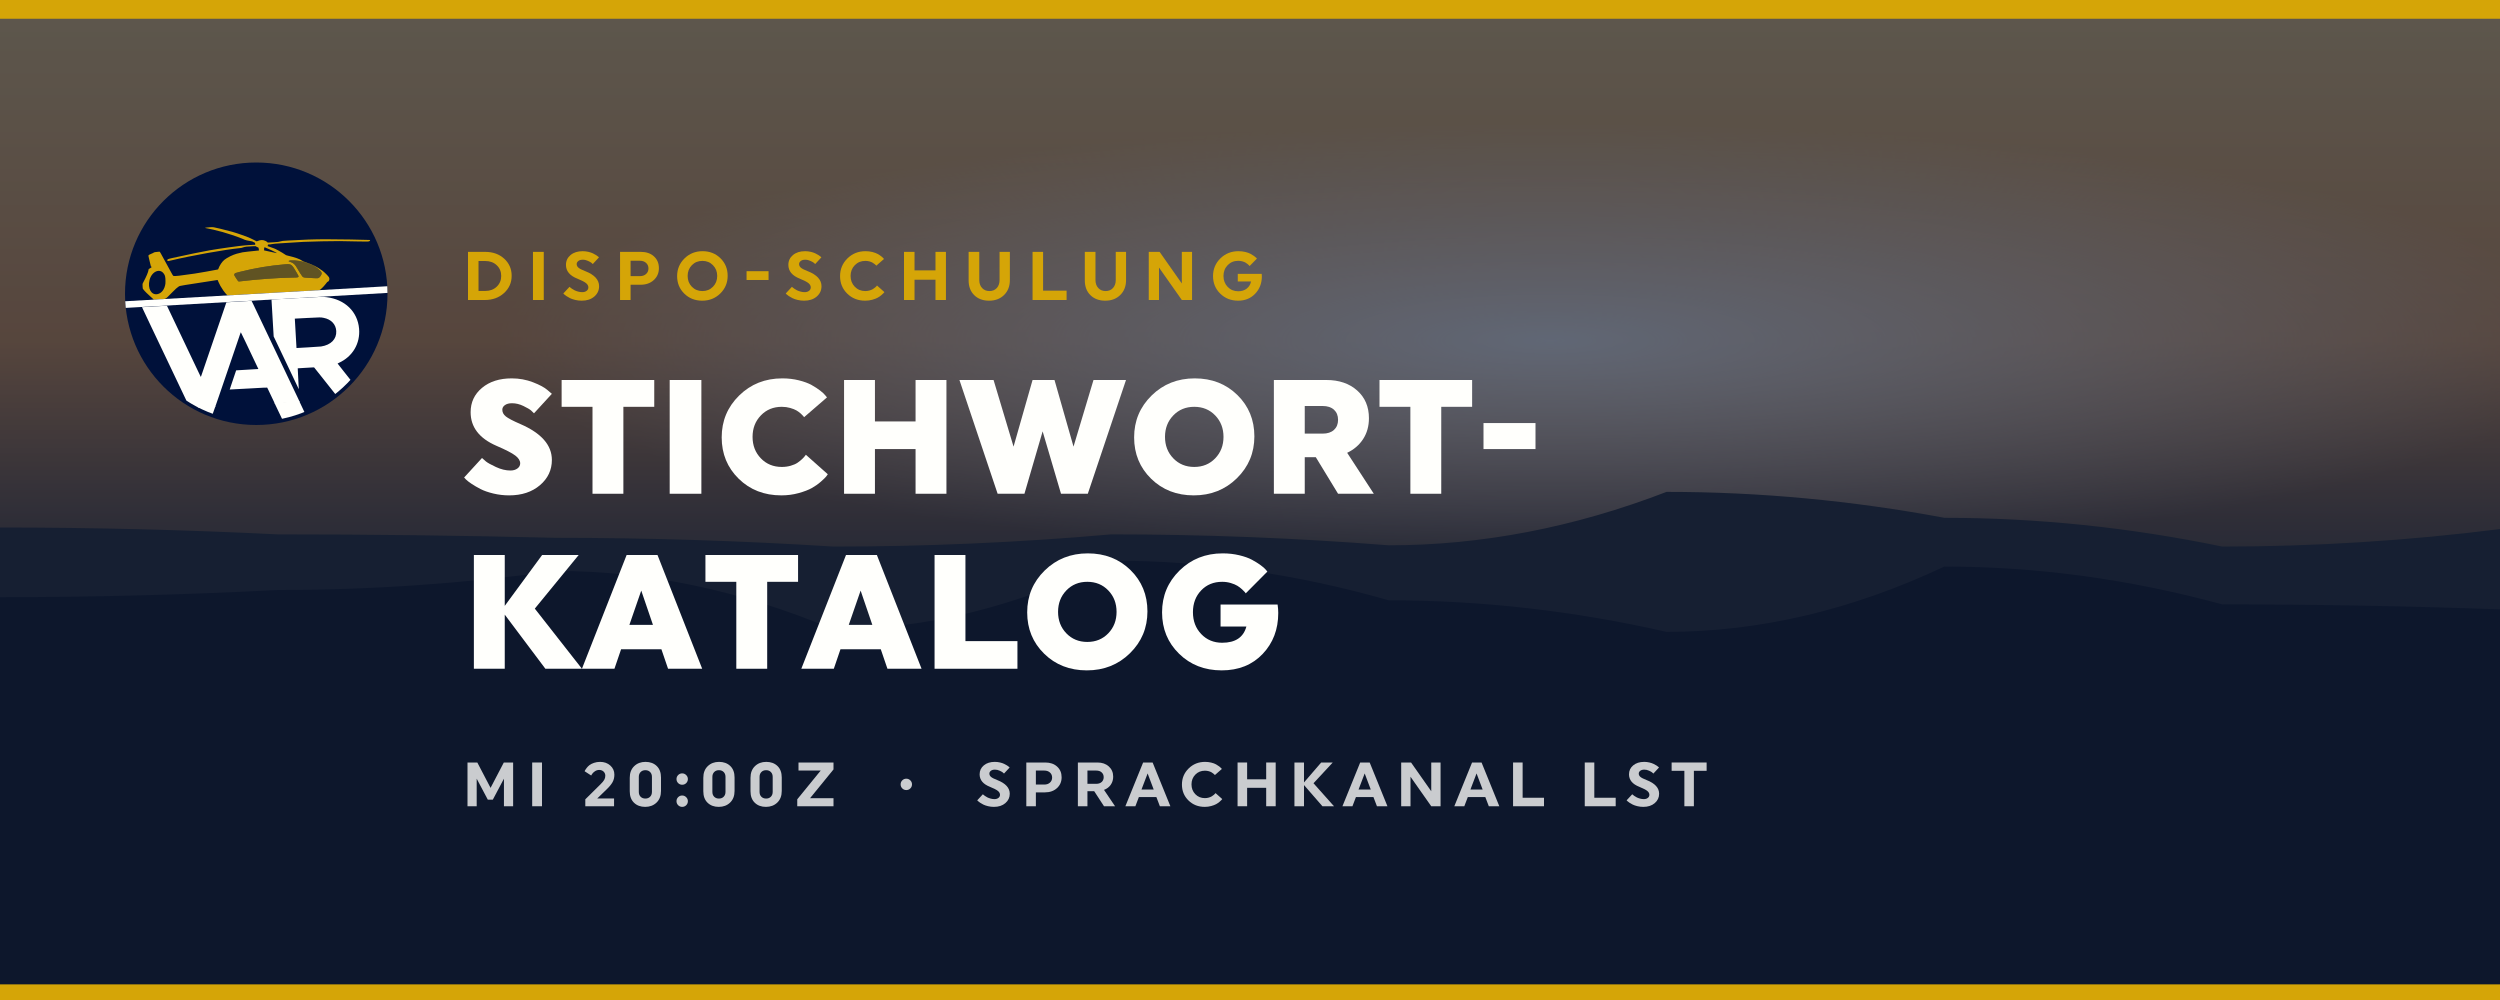
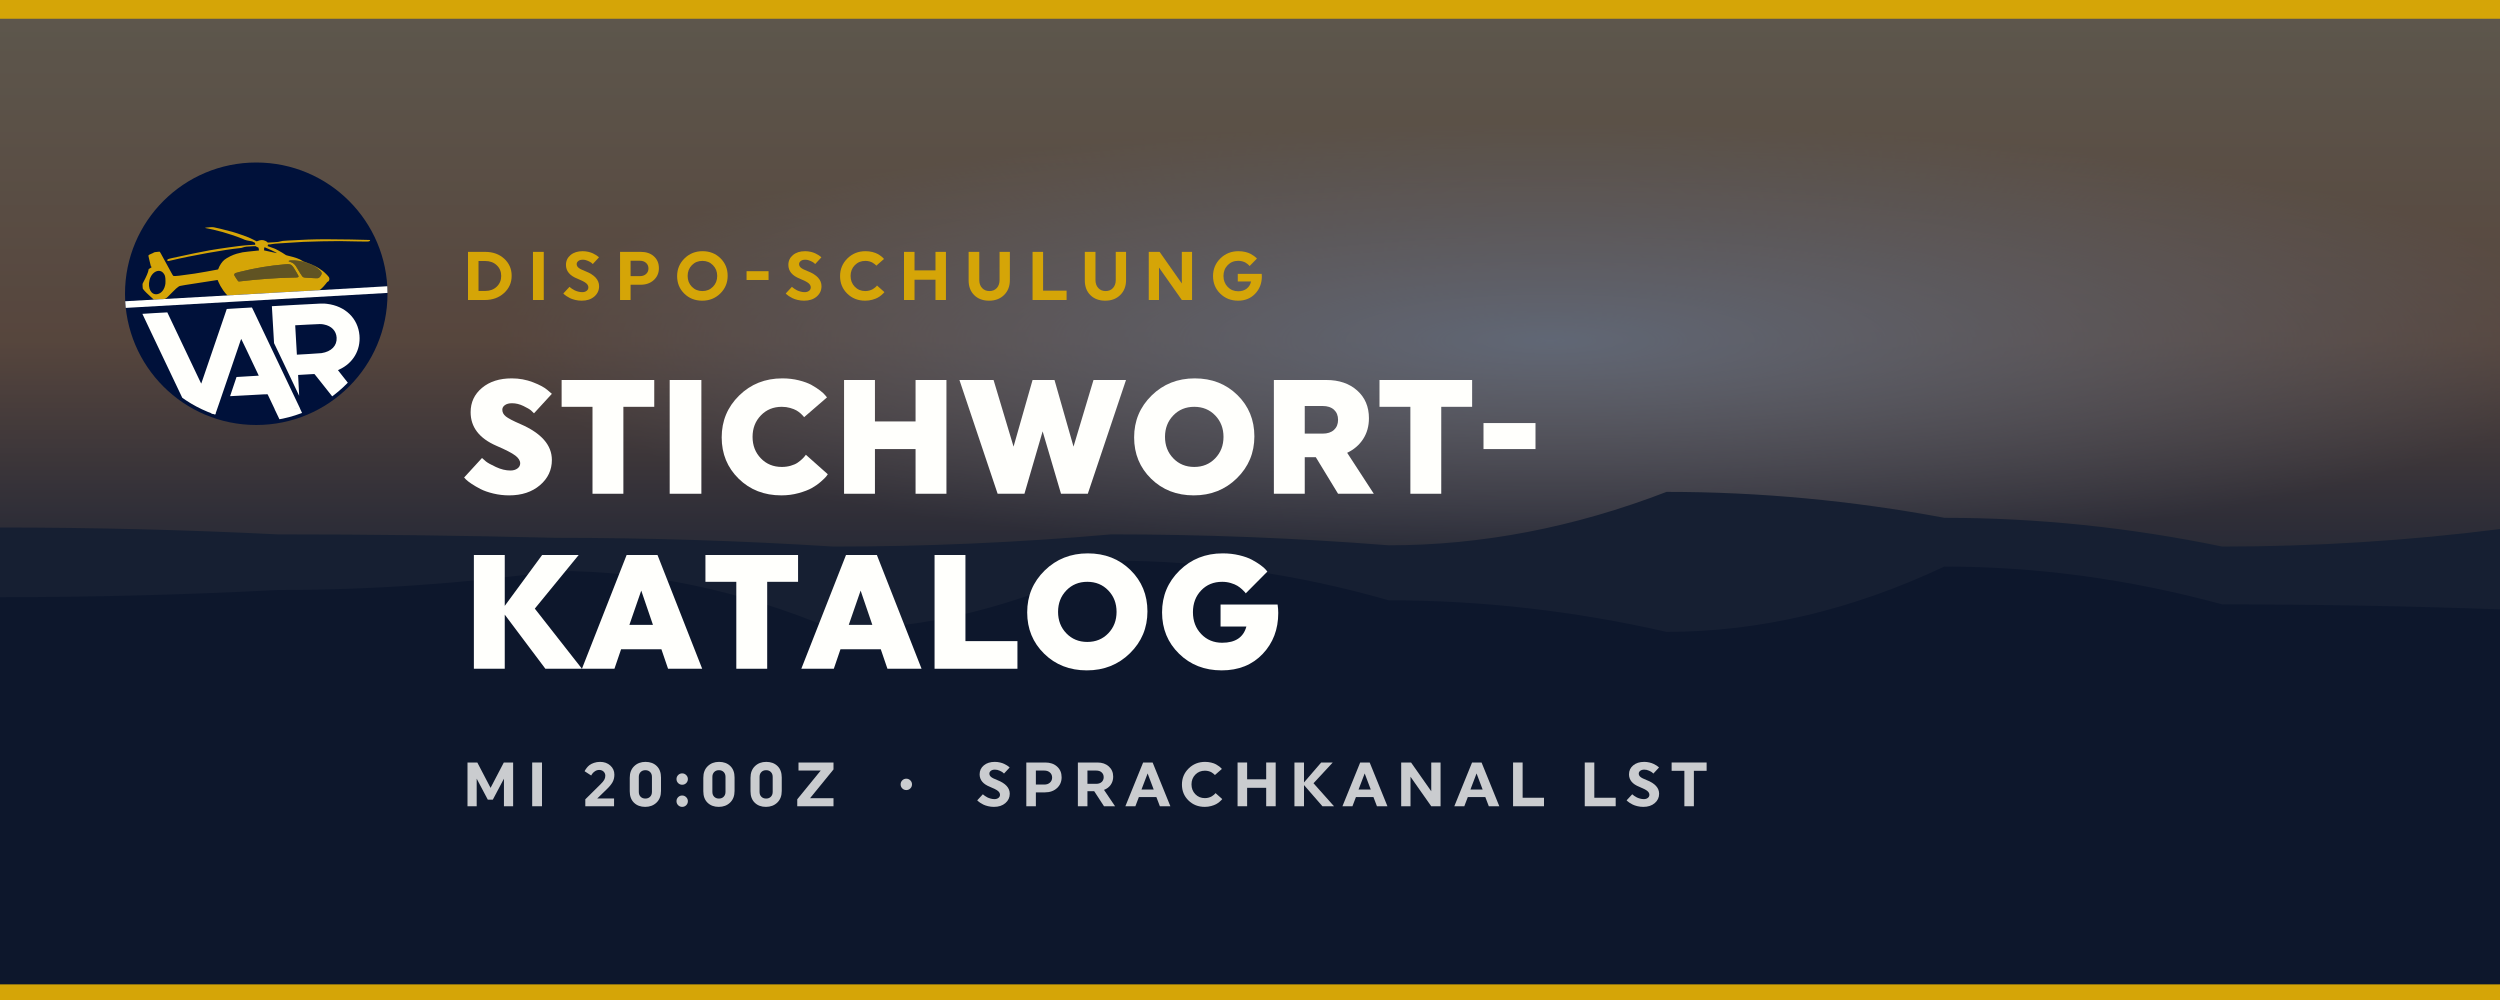
<svg xmlns="http://www.w3.org/2000/svg" viewBox="0 0 800 320" width="800" height="320">
  <defs>
    <linearGradient id="sc27" x1="0" y1="0" x2="0" y2="1">
      <stop offset="0%" stop-color="#F5C86B" />
      <stop offset="34%" stop-color="#E39A42" />
      <stop offset="52%" stop-color="#7A5B33" />
      <stop offset="70%" stop-color="#22301F" />
      <stop offset="100%" stop-color="#141D14" />
    </linearGradient>
    <radialGradient id="sc27s">
      <stop offset="0%" stop-color="#FFF6DC" stop-opacity=".95" />
      <stop offset="100%" stop-color="#FFF6DC" stop-opacity="0" />
    </radialGradient>
  </defs>
  <rect width="800" height="320" fill="url(#sc27)" />
  <ellipse cx="496" cy="109" rx="336" ry="70" fill="url(#sc27s)" />
  <path d="M0,320 L0,168.8 Q44.4,168.8 88.9,171.0 Q133.3,171.0 177.8,172.1 Q222.2,172.1 266.7,174.9 Q311.1,174.9 355.6,171.0 Q400.0,171.0 444.4,174.5 Q488.9,174.5 533.3,157.4 Q577.8,157.4 622.2,165.7 Q666.7,165.7 711.1,174.9 Q755.6,174.9 800.0,169.3 L800,320 Z" fill="#3A3524" />
  <path d="M0,320 L0,191.1 Q44.4,191.1 88.9,188.8 Q133.3,188.8 177.8,182.7 Q222.2,182.7 266.7,201.4 Q311.1,201.4 355.6,179.4 Q400.0,179.4 444.4,192.1 Q488.9,192.1 533.3,202.2 Q577.8,202.2 622.2,181.3 Q666.7,181.3 711.1,193.4 Q755.6,193.4 800.0,195.0 L800,320 Z" fill="#221F16" />
  <rect width="800" height="320" fill="#00113A" opacity=".62" />
  <rect x="0" y="0" width="800" height="6" fill="#D5A507" />
  <g transform="translate(40,52) scale(0.16406)">
    <defs>
      <clipPath id="n1b28">
        <circle cx="256" cy="256" r="256" />
      </clipPath>
    </defs>
    <g clip-path="url(#n1b28)">
      <circle cx="256" cy="256" r="256" fill="#00113A" />
      <g fill="#D5A507" transform="translate(34.00,126.11) scale(0.444)">
        <path d="M35.7 305.27C27.86 297.99 20 290.67 18.23 289.02C12.94 284.07 7.26 277.76 2.59 271.63C1.3 269.94 1.3 269.94 0.67 259.67C0.04 249.4 0.04 249.4 3.21 243.43C17.85 215.93 25.31 198.26 26.9 187.33C27.45 183.58 26.65 184.36 34.25 180.13C39.92 176.97 39.91 176.98 39.91 175.49C39.91 173.85 39.02 172.61 37.83 172.6C37.11 172.6 37.81 175.22 31.69 149.81C26.64 128.87 26.11 126.2 26.67 124.15C27.12 122.49 32.62 119.37 41.13 115.95C46.53 113.78 47.49 113.3 48.58 112.26C50.67 110.26 58.97 108.69 71.24 107.99C77.19 107.64 74.98 104.81 89.29 131.15C96.15 143.79 105.73 161.29 110.57 170.04C115.41 178.79 120.75 188.62 122.44 191.88C129.48 205.52 134.23 213.21 136.29 214.34C139.72 216.22 170.18 212.83 229.23 204.01C250.02 200.91 306.75 190.88 330.23 186.17C332.66 185.68 332.66 185.68 333.54 183.12C338.5 168.63 350.1 151.3 360.17 143.32C372.8 133.3 397.13 121.34 414.41 116.63C435.84 110.79 444.66 109.17 464.81 107.34C479.81 105.98 511.76 102.62 512.05 102.38C512.08 102.36 511.65 99.49 511.1 96.01C510.1 89.68 510.1 89.68 506.87 88.58C502.65 87.13 501 86.26 499.45 84.67C498.18 83.37 498.18 83.37 487.88 83.75C459.05 84.82 451.08 85.73 441.9 89.01C435.4 91.33 435.45 91.31 428.8 91.97C362.81 98.45 214.12 125.11 126.21 146.21C111.13 149.83 109.91 149.82 109.35 146.09C108.62 141.18 110.96 140.04 130.7 135.68C199.78 120.43 262.82 107.4 294.63 101.81C336.98 94.36 431.41 81.22 452.54 79.84C455.13 79.67 462.05 79.18 467.91 78.75C473.77 78.33 480.74 77.91 483.41 77.82C496.02 77.41 495.76 77.44 495.55 76.49C495.44 76.03 495.28 74.08 495.18 72.17C495.01 68.69 495.01 68.69 493.75 68.38C493.06 68.2 491.24 67.34 489.71 66.47C482.4 62.32 482.87 62.48 475.05 61.23C461.69 59.09 454.17 57.41 449.82 55.59C448.42 55 444.91 53.47 442.02 52.19C431.61 47.57 418.28 42.66 392.8 34.08C364.87 24.67 339.59 17.5 311.76 11.09C299.95 8.37 299.99 8.38 290.21 6.6C279.38 4.63 274.04 3.36 274.55 2.87C275.14 2.3 289.73 0.65 297.88 0.23C311.16 -0.46 311.55 -0.4 341.15 6.74C389.7 18.46 402.15 22.04 437.97 34.58C462.99 43.33 472.02 47.05 486.52 54.55C489.7 56.2 494.13 58.47 496.36 59.59C498.58 60.72 500.74 61.86 501.14 62.13C501.87 62.62 501.89 62.62 504.82 61.38C519.4 55.23 529.43 55.03 540.79 60.69C546.35 63.46 548.17 64.78 548.98 66.6C549.58 67.97 555.31 67.94 575.92 66.45C598.39 64.83 598.39 64.83 607.34 62.29C614.29 60.32 614.14 60.33 639.56 58.79C703.41 54.93 756.26 53.13 806.36 53.13C858.12 53.13 977.54 55.09 996.82 56.26C1000.43 56.48 1001.17 58.14 998.71 60.49C995.29 63.76 991.43 63.94 948.73 62.85C873.08 60.91 856.08 60.83 788.97 62.17C722.22 63.5 694.67 64.8 620.01 70.11C613.86 70.55 607 70.98 604.77 71.07C591.89 71.59 573.5 73.35 567.47 74.64C561.97 75.82 561.32 75.9 556.36 76.04C551.11 76.19 551.11 76.19 550.94 78.75C550.84 80.16 550.57 81.77 550.34 82.33C550.01 83.11 549.99 83.38 550.24 83.47C550.42 83.53 553.42 84.55 556.9 85.72C560.39 86.9 566.25 88.96 569.93 90.32C573.61 91.67 576.74 92.77 576.89 92.77C580.14 92.77 614.7 111.79 625.81 119.69C630.93 123.34 630.93 123.34 636.87 124.75C672.02 133.12 689.95 139.38 701.29 147.24C705.18 149.93 705.18 149.93 720.24 155.31C752.95 166.98 765.35 173.35 790.99 191.66C799.5 197.73 816.67 214.97 819.64 220.42C823.42 227.36 820.75 237.21 814.42 239.63C811.9 240.59 812.26 240.2 804.25 250.61C795.46 262.02 780.6 276.24 776.87 276.82C775.66 277 373.53 299.94 373.25 299.84C371.87 299.33 359.32 284.34 355.46 278.59C344.66 262.51 338.75 252.16 334.39 241.69C332.21 236.45 330.36 232.1 330.28 232.02C329.97 231.71 213.68 249.73 187.97 254.08C164.08 258.12 163.13 258.35 158.5 261.43C151.54 266.06 146.73 270.44 129.11 288.18C98.73 318.77 105.03 315.29 77.25 316.85C63.91 317.61 52.31 318.29 51.48 318.37C49.96 318.52 49.96 318.52 35.7 305.27ZM65.16 294.35C83.73 291.12 97.51 273.39 100.91 248.38C101.38 244.97 101.37 230.17 100.9 226C99.56 213.99 98.8 211.61 94.02 204.55C76.64 178.83 40.43 194.92 31.18 232.47C22.2 268.91 38.7 298.96 65.16 294.35ZM426.51 238.42C508.82 228.76 585.47 223.14 652.64 221.81C692.24 221.03 690.56 222.48 677.71 200.11C656.08 162.43 653.86 160.82 626.75 163.14C557.73 169.02 495.94 179.34 427.86 196.36C408.78 201.13 406.7 201.91 404.56 205.13C401.84 209.25 402.31 210.47 412.79 226.27C421.54 239.45 421.09 239.05 426.51 238.42ZM771.34 224.12C780.47 221.3 789.76 206.88 786.96 199.86C783.31 190.7 764.16 174.62 748.38 167.48C741.64 164.43 718.63 155.97 707.64 152.51C687.74 146.23 651.12 143.59 643.34 147.88C640.63 149.37 642.43 150.74 649.96 152.91C662.3 156.47 670.56 163.87 679.03 178.98C687.23 193.6 699.29 212.89 702.16 215.99C707.1 221.32 707.66 221.47 727.59 222.62C764.71 224.76 768.81 224.9 771.34 224.12ZM591.15 114.24C591.15 114.08 588 112.11 584.82 110.28C578.3 106.55 556.35 96.34 545.07 91.8C543.08 91 540.82 89.97 540.03 89.52C537.82 88.26 535.19 88.74 534.96 90.44C534.72 92.22 534.14 101.92 534.27 102.04C534.33 102.09 541.55 103.67 550.3 105.55C559.05 107.43 571.61 110.17 578.21 111.63C589.8 114.19 591.15 114.47 591.15 114.24Z" fill-rule="evenodd" />
        <path d="M426.51 238.42C508.82 228.76 585.47 223.14 652.64 221.81C692.24 221.03 690.56 222.48 677.71 200.11C656.08 162.43 653.86 160.82 626.75 163.14C557.73 169.02 495.94 179.34 427.86 196.36C408.78 201.13 406.7 201.91 404.56 205.13C401.84 209.25 402.31 210.47 412.79 226.27C421.54 239.45 421.09 239.05 426.51 238.42ZM771.34 224.12C780.47 221.3 789.76 206.88 786.96 199.86C783.31 190.7 764.16 174.62 748.38 167.48C741.64 164.43 718.63 155.97 707.64 152.51C687.74 146.23 651.12 143.59 643.34 147.88C640.63 149.37 642.43 150.74 649.96 152.91C662.3 156.47 670.56 163.87 679.03 178.98C687.23 193.6 699.29 212.89 702.16 215.99C707.1 221.32 707.66 221.47 727.59 222.62C764.71 224.76 768.81 224.9 771.34 224.12Z" opacity="0.45" />
      </g>
      <g transform="translate(256,256) rotate(-3.275)">
        <rect x="-614.4" y="0" width="1228.8" height="13" fill="#FFFFFC" />
      </g>
      <g transform="rotate(-3.275 256 256)">
        <defs>
          <clipPath id="wc1b28">
            <circle cx="256" cy="256" r="249.00" />
          </clipPath>
        </defs>
        <g clip-path="url(#wc1b28)">
-           <g fill="#FFFFFC" transform="translate(32.03,269.00) scale(0.42394)">
+           <g fill="#FFFFFC" transform="translate(32.03,282.00) scale(0.42394)">
            <path d="M195.1 478.09C193.93 477.63 193.3 476.14 173.69 427.85C169.31 417.07 161.96 399.04 157.36 387.77C144.85 357.16 130.53 321.99 124.7 307.6C121.86 300.58 116.25 286.82 112.24 277.02C99.77 246.52 89.4 221.12 84.01 207.84C76.29 188.85 63.1 156.48 36.82 92.04C5.35 14.87 0 1.67 0 1.08C0 0.81 25.85 0.66 57.45 0.74L114.9 0.89L119.73 12.77C122.38 19.3 128.74 34.93 133.87 47.51C145.14 75.16 159.52 110.48 170.14 136.58C174.45 147.19 182.06 165.9 187.05 178.15C196.26 200.76 206.8 226.67 220.74 260.99C224.99 271.44 230.49 284.93 232.96 290.97C235.43 297.02 240.44 309.31 244.09 318.29C251.9 337.51 251.75 337.2 252.42 336.01C252.69 335.53 256.69 325.8 261.33 314.39C269.84 293.41 277.55 274.47 295.12 231.29C300.44 218.23 308.05 199.52 312.04 189.73C318.74 173.26 325.93 155.59 346.48 105.11C350.8 94.49 358.42 75.79 363.41 63.54C368.4 51.29 376.16 32.19 380.66 21.08L388.83 0.89L446.64 0.59C478.44 0.43 504.66 0.45 504.91 0.64C505.16 0.82 508.67 9.11 512.7 19.04C516.73 28.98 524.11 47.13 529.11 59.38C541.84 90.6 555.55 124.24 565.9 149.64C570.75 161.56 578.1 179.6 582.23 189.73C586.36 199.85 593.99 218.56 599.17 231.29C604.36 244.03 612.91 265.01 618.18 277.91C633.59 315.68 644.01 341.24 650.83 358.08C654.35 366.73 659.95 380.49 663.29 388.66C666.63 396.82 673.22 412.99 677.95 424.58C682.68 436.18 689.46 452.8 693.03 461.52C696.6 470.24 699.52 477.52 699.52 477.7C699.52 477.88 673.66 478.03 642.04 478.03L584.56 478.03L581.68 471.05C577.2 460.19 560.23 418.53 557.18 410.93C555.68 407.17 554.19 403.76 553.87 403.36C553.42 402.77 535.39 402.61 467.27 402.61C419.95 402.61 381.24 402.46 381.24 402.26C381.24 402.07 384.56 393.72 388.61 383.71C396.8 363.5 408.21 335.11 412.82 323.49L415.81 315.92L467.08 315.77L518.34 315.62L513.87 304.63C511.41 298.59 505.44 283.89 500.59 271.97C495.75 260.05 487.88 240.68 483.1 228.92C478.32 217.16 470.83 198.72 466.45 187.95C450.59 148.87 447.82 142.25 447.34 142.09C447.07 142 445.2 146.13 443.18 151.28C441.16 156.42 434.67 172.52 428.75 187.05C422.83 201.59 414.81 221.36 410.93 231C407.04 240.63 399.56 259.07 394.3 271.97C376.24 316.27 366.82 339.41 358.64 359.56C345.14 392.83 338.8 408.42 330.37 429.04C311.03 476.38 310.36 477.95 309.1 478.28C307.23 478.79 196.4 478.6 195.1 478.09ZM881.95 474.91C879.81 472 876.03 466.65 856.48 438.84C852.23 432.79 840.49 416.09 830.38 401.72C820.26 387.35 807.21 368.78 801.36 360.45C784.84 336.91 776.14 324.62 775.21 323.48C774.4 322.5 772.01 322.45 736.79 322.59L699.23 322.74L698.93 370.83L698.63 418.92L690.21 398.15C685.57 386.72 677.74 367.49 672.81 355.4C667.87 343.32 660.52 325.28 656.47 315.32C652.42 305.36 644.8 286.65 639.54 273.75C634.28 260.85 625.94 240.41 621.01 228.33C616.08 216.24 608.68 198.2 604.57 188.24L597.09 170.13L596.94 85.03L596.79 -0.07L711.55 0.16C835.48 0.41 832.04 0.32 850.36 3.58C934.1 18.49 989.12 78.21 991.5 156.77C993.56 225.09 954.38 283.51 889.7 308.51C886.35 309.81 883.62 311.05 883.61 311.28C883.61 311.67 888.25 318.33 910.61 350.06C915.44 356.92 922.68 367.21 926.69 372.92C930.71 378.64 938.14 389.19 943.21 396.38C948.28 403.56 955.61 413.98 959.5 419.54C963.39 425.09 972.96 438.72 980.78 449.82C999.57 476.5 1000 477.12 1000 477.61C1000 477.84 973.95 478.03 942.12 478.03C884.24 478.03 884.24 478.03 881.95 474.91ZM812.44 228.62C858.16 224.16 885.99 198.77 885.99 161.52C885.99 130.34 865.44 106.28 831.53 97.74C817.42 94.19 818.24 94.23 756.09 93.98L698.93 93.75L698.93 161.48L698.93 229.22L752.61 229.22C784.27 229.22 808.81 228.97 812.44 228.62Z" fill-rule="evenodd" />
            <path d="M192.83 474.62 L311.60 474.62 L252.04 614.97 L252.04 614.97 ZM582.75 474.62 L697.88 474.62 L780.63 678.62 L666.26 678.62 ZM887.32 474.62 L997.18 474.62 L1138.70 678.62 L1067.96 678.62 Z" />
          </g>
        </g>
      </g>
    </g>
  </g>
  <g fill="#D5A507" transform="translate(148.0,96.0)">
    <path transform="translate(0.00,0) scale(0.022,-0.022)" d="M233.0 567.0V132.0H333.0Q433.0 132.0 498.0 194.0Q563.0 256.0 563.0 350.0Q563.0 444.0 498.0 505.5Q433.0 567.0 333.0 567.0ZM80.0 700.0H330.0Q498.0 700.0 606.5 601.0Q715.0 502.0 715.0 352.0Q715.0 202.0 604.0 101.0Q493.0 0.0 325.0 0.0H80.0Z" />
    <path transform="translate(20.68,0) scale(0.022,-0.022)" d="M85.0 0.0V700.0H242.0V0.0Z" />
    <path transform="translate(31.83,0) scale(0.022,-0.022)" d="M340.0 419.0Q540.0 341.0 540.0 200.0Q540.0 110.0 470.0 50.0Q400.0 -10.0 287.0 -10.0Q238.0 -10.0 192.5 1.0Q147.0 12.0 117.0 27.0Q87.0 42.0 64.0 57.5Q41.0 73.0 30.0 84.0L20.0 95.0L110.0 192.0Q113.0 189.0 119.0 183.5Q125.0 178.0 144.0 164.5Q163.0 151.0 183.5 141.0Q204.0 131.0 234.5 122.5Q265.0 114.0 295.0 114.0Q334.0 114.0 359.0 133.5Q384.0 153.0 384.0 183.0Q384.0 218.0 350.0 245.5Q316.0 273.0 225.0 310.0Q58.0 375.0 58.0 511.0Q58.0 598.0 125.0 654.0Q192.0 710.0 301.0 710.0Q344.0 710.0 384.0 700.5Q424.0 691.0 450.5 678.0Q477.0 665.0 498.0 652.0Q519.0 639.0 528.0 630.0L538.0 620.0L448.0 523.0Q441.0 530.0 429.0 540.5Q417.0 551.0 379.5 568.5Q342.0 586.0 303.0 586.0Q261.0 586.0 237.5 567.0Q214.0 548.0 214.0 523.0Q214.0 492.0 240.5 469.5Q267.0 447.0 340.0 419.0Z" />
    <path transform="translate(48.66,0) scale(0.022,-0.022)" d="M368.0 571.0H233.0V347.0H368.0Q424.0 347.0 458.5 378.5Q493.0 410.0 493.0 459.0Q493.0 508.0 458.5 539.5Q424.0 571.0 368.0 571.0ZM80.0 0.0V700.0H383.0Q501.0 700.0 573.0 634.5Q645.0 569.0 645.0 463.0Q645.0 358.0 570.5 290.0Q496.0 222.0 378.0 222.0H233.0V0.0Z" />
    <path transform="translate(67.69,0) scale(0.022,-0.022)" d="M413.0 130.0Q505.0 130.0 566.5 193.0Q628.0 256.0 628.0 350.0Q628.0 443.0 566.5 506.0Q505.0 569.0 413.0 569.0Q320.0 569.0 259.0 506.0Q198.0 443.0 198.0 350.0Q198.0 256.0 259.0 193.0Q320.0 130.0 413.0 130.0ZM152.0 604.5Q259.0 710.0 415.0 710.0Q571.0 710.0 675.5 607.0Q780.0 504.0 780.0 352.0Q780.0 200.0 673.0 95.0Q566.0 -10.0 410.0 -10.0Q254.0 -10.0 149.5 92.5Q45.0 195.0 45.0 347.0Q45.0 499.0 152.0 604.5Z" />
    <path transform="translate(89.80,0) scale(0.022,-0.022)" d="M370.0 291.0H50.0V419.0H370.0Z" />
    <path transform="translate(103.00,0) scale(0.022,-0.022)" d="M340.0 419.0Q540.0 341.0 540.0 200.0Q540.0 110.0 470.0 50.0Q400.0 -10.0 287.0 -10.0Q238.0 -10.0 192.5 1.0Q147.0 12.0 117.0 27.0Q87.0 42.0 64.0 57.5Q41.0 73.0 30.0 84.0L20.0 95.0L110.0 192.0Q113.0 189.0 119.0 183.5Q125.0 178.0 144.0 164.5Q163.0 151.0 183.5 141.0Q204.0 131.0 234.5 122.5Q265.0 114.0 295.0 114.0Q334.0 114.0 359.0 133.5Q384.0 153.0 384.0 183.0Q384.0 218.0 350.0 245.5Q316.0 273.0 225.0 310.0Q58.0 375.0 58.0 511.0Q58.0 598.0 125.0 654.0Q192.0 710.0 301.0 710.0Q344.0 710.0 384.0 700.5Q424.0 691.0 450.5 678.0Q477.0 665.0 498.0 652.0Q519.0 639.0 528.0 630.0L538.0 620.0L448.0 523.0Q441.0 530.0 429.0 540.5Q417.0 551.0 379.5 568.5Q342.0 586.0 303.0 586.0Q261.0 586.0 237.5 567.0Q214.0 548.0 214.0 523.0Q214.0 492.0 240.5 469.5Q267.0 447.0 340.0 419.0Z" />
    <path transform="translate(119.83,0) scale(0.022,-0.022)" d="M415.0 710.0Q467.0 710.0 513.5 698.5Q560.0 687.0 590.0 670.5Q620.0 654.0 642.0 637.0Q664.0 620.0 674.0 608.0L684.0 597.0L572.0 499.0Q570.0 502.0 566.0 506.5Q562.0 511.0 547.0 523.0Q532.0 535.0 515.5 544.5Q499.0 554.0 471.0 561.5Q443.0 569.0 413.0 569.0Q320.0 569.0 259.0 506.0Q198.0 443.0 198.0 350.0Q198.0 256.0 259.0 193.0Q320.0 130.0 413.0 130.0Q445.0 130.0 474.0 138.5Q503.0 147.0 522.0 158.5Q541.0 170.0 555.0 182.0Q569.0 194.0 576.0 202.0L582.0 211.0L690.0 115.0Q686.0 110.0 679.0 101.5Q672.0 93.0 647.0 71.5Q622.0 50.0 592.0 33.5Q562.0 17.0 513.0 3.5Q464.0 -10.0 410.0 -10.0Q254.0 -10.0 149.5 92.5Q45.0 195.0 45.0 347.0Q45.0 499.0 152.0 604.5Q259.0 710.0 415.0 710.0Z" />
    <path transform="translate(139.52,0) scale(0.022,-0.022)" d="M538.0 0.0V295.0H233.0V0.0H80.0V700.0H233.0V431.0H538.0V700.0H690.0V0.0Z" />
    <path transform="translate(160.42,0) scale(0.022,-0.022)" d="M520.0 700.0H670.0V290.0Q670.0 156.0 586.0 73.0Q502.0 -10.0 368.0 -10.0Q233.0 -10.0 151.5 70.5Q70.0 151.0 70.0 285.0V700.0H225.0V290.0Q225.0 218.0 266.0 174.0Q307.0 130.0 373.0 130.0Q439.0 130.0 479.5 174.0Q520.0 218.0 520.0 290.0Z" />
    <path transform="translate(180.66,0) scale(0.022,-0.022)" d="M575.0 0.0H80.0V700.0H233.0V136.0H575.0Z" />
    <path transform="translate(197.60,0) scale(0.022,-0.022)" d="M520.0 700.0H670.0V290.0Q670.0 156.0 586.0 73.0Q502.0 -10.0 368.0 -10.0Q233.0 -10.0 151.5 70.5Q70.0 151.0 70.0 285.0V700.0H225.0V290.0Q225.0 218.0 266.0 174.0Q307.0 130.0 373.0 130.0Q439.0 130.0 479.5 174.0Q520.0 218.0 520.0 290.0Z" />
    <path transform="translate(217.84,0) scale(0.022,-0.022)" d="M561.0 0.0 229.0 472.0V0.0H80.0V700.0H238.0L561.0 240.0V700.0H710.0V0.0Z" />
    <path transform="translate(239.18,0) scale(0.022,-0.022)" d="M405.0 380.0H753.0Q755.0 361.0 755.0 341.0Q754.0 192.0 657.5 91.0Q561.0 -10.0 410.0 -10.0Q254.0 -10.0 149.5 93.0Q45.0 196.0 45.0 348.0Q45.0 500.0 152.0 605.0Q259.0 710.0 415.0 710.0Q467.0 710.0 513.5 699.0Q560.0 688.0 589.5 672.0Q619.0 656.0 641.5 640.0Q664.0 624.0 674.0 613.0L683.0 602.0L577.0 494.0Q575.0 497.0 570.5 502.0Q566.0 507.0 550.5 520.5Q535.0 534.0 517.5 544.0Q500.0 554.0 471.5 562.0Q443.0 570.0 412.0 570.0Q319.0 570.0 258.0 507.0Q197.0 444.0 197.0 349.0Q197.0 254.0 258.0 190.5Q319.0 127.0 412.0 127.0Q485.0 127.0 535.0 165.5Q585.0 204.0 598.0 270.0H405.0Z" />
  </g>
  <g fill="#FFFFFC" transform="translate(148.0,158.0)">
    <path transform="translate(0.00,0) scale(0.052,-0.052)" d="M245.0 517.0Q245.0 493.0 267.0 475.5Q289.0 458.0 356.0 429.0Q550.0 345.0 550.0 208.0Q550.0 115.0 476.5 52.5Q403.0 -10.0 287.0 -10.0Q237.0 -10.0 189.5 1.5Q142.0 13.0 111.0 29.0Q80.0 45.0 56.0 61.0Q32.0 77.0 21.0 88.0L10.0 100.0L120.0 220.0Q129.0 211.0 144.5 198.5Q160.0 186.0 206.0 164.5Q252.0 143.0 295.0 143.0Q321.0 143.0 338.0 155.5Q355.0 168.0 355.0 187.0Q355.0 212.0 325.0 235.0Q295.0 258.0 209.0 295.0Q50.0 364.0 50.0 502.0Q50.0 593.0 120.0 651.5Q190.0 710.0 303.0 710.0Q372.0 710.0 434.0 686.0Q496.0 662.0 523.0 638.0L550.0 615.0L440.0 495.0Q434.0 502.0 422.0 512.5Q410.0 523.0 375.0 540.0Q340.0 557.0 305.0 557.0Q277.0 557.0 261.0 545.5Q245.0 534.0 245.0 517.0Z" />
    <path transform="translate(31.20,0) scale(0.052,-0.052)" d="M580.0 535.0H390.0V0.0H200.0V535.0H10.0V700.0H580.0Z" />
    <path transform="translate(62.40,0) scale(0.052,-0.052)" d="M75.0 0.0V700.0H270.0V0.0Z" />
    <path transform="translate(80.86,0) scale(0.052,-0.052)" d="M558.0 240.0 693.0 120.0Q690.0 115.0 683.0 106.0Q676.0 97.0 650.5 74.5Q625.0 52.0 594.5 35.0Q564.0 18.0 513.5 4.0Q463.0 -10.0 407.0 -10.0Q249.0 -10.0 144.5 92.5Q40.0 195.0 40.0 347.0Q40.0 499.0 147.5 604.5Q255.0 710.0 413.0 710.0Q467.0 710.0 515.0 698.0Q563.0 686.0 593.5 669.0Q624.0 652.0 646.5 634.5Q669.0 617.0 678.0 605.0L688.0 593.0L547.0 471.0Q545.0 474.0 542.0 478.0Q539.0 482.0 527.0 493.0Q515.0 504.0 500.5 512.5Q486.0 521.0 461.5 528.0Q437.0 535.0 410.0 535.0Q332.0 535.0 281.0 482.0Q230.0 429.0 230.0 350.0Q230.0 271.0 281.0 218.0Q332.0 165.0 410.0 165.0Q439.0 165.0 465.0 172.5Q491.0 180.0 507.0 191.0Q523.0 202.0 535.0 213.5Q547.0 225.0 552.0 232.0Z" />
    <path transform="translate(118.46,0) scale(0.052,-0.052)" d="M510.0 0.0V275.0H260.0V0.0H70.0V700.0H260.0V445.0H510.0V700.0H700.0V0.0Z" />
    <path transform="translate(159.02,0) scale(0.052,-0.052)" d="M235.0 0.0 0.0 700.0H210.0L333.0 290.0L450.0 700.0H585.0L702.0 290.0L825.0 700.0H1025.0L790.0 0.0H625.0L512.0 384.0L400.0 0.0Z" />
    <path transform="translate(212.84,0) scale(0.052,-0.052)" d="M144.5 92.5Q40.0 195.0 40.0 347.0Q40.0 499.0 147.5 604.5Q255.0 710.0 413.0 710.0Q571.0 710.0 675.5 607.5Q780.0 505.0 780.0 353.0Q780.0 201.0 672.5 95.5Q565.0 -10.0 407.0 -10.0Q249.0 -10.0 144.5 92.5ZM281.0 482.0Q230.0 429.0 230.0 350.0Q230.0 271.0 281.0 218.0Q332.0 165.0 410.0 165.0Q488.0 165.0 539.0 218.0Q590.0 271.0 590.0 350.0Q590.0 429.0 539.0 482.0Q488.0 535.0 410.0 535.0Q332.0 535.0 281.0 482.0Z" />
    <path transform="translate(256.00,0) scale(0.052,-0.052)" d="M70.0 0.0V700.0H393.0Q510.0 700.0 582.5 635.5Q655.0 571.0 655.0 465.0Q655.0 392.0 619.5 337.0Q584.0 282.0 521.0 252.0L685.0 0.0H465.0L328.0 225.0H260.0V0.0ZM370.0 540.0H260.0V370.0H370.0Q415.0 370.0 440.0 393.0Q465.0 416.0 465.0 455.0Q465.0 494.0 440.0 517.0Q415.0 540.0 370.0 540.0Z" />
    <path transform="translate(292.92,0) scale(0.052,-0.052)" d="M580.0 535.0H390.0V0.0H200.0V535.0H10.0V700.0H580.0Z" />
    <path transform="translate(324.12,0) scale(0.052,-0.052)" d="M370.0 275.0H50.0V435.0H370.0Z" />
  </g>
  <g fill="#FFFFFC" transform="translate(148.0,214.0)">
    <path transform="translate(0.00,0) scale(0.052,-0.052)" d="M510.0 0.0 260.0 333.0V0.0H70.0V700.0H260.0V387.0L490.0 700.0H715.0L445.0 370.0L735.0 0.0Z" />
    <path transform="translate(38.22,0) scale(0.052,-0.052)" d="M465.0 700.0 740.0 0.0H530.0L489.0 120.0H241.0L200.0 0.0H0.0L275.0 700.0ZM437.0 270.0 365.0 481.0 292.0 270.0Z" />
    <path transform="translate(77.22,0) scale(0.052,-0.052)" d="M580.0 535.0H390.0V0.0H200.0V535.0H10.0V700.0H580.0Z" />
    <path transform="translate(108.42,0) scale(0.052,-0.052)" d="M465.0 700.0 740.0 0.0H530.0L489.0 120.0H241.0L200.0 0.0H0.0L275.0 700.0ZM437.0 270.0 365.0 481.0 292.0 270.0Z" />
    <path transform="translate(147.42,0) scale(0.052,-0.052)" d="M580.0 0.0H70.0V700.0H260.0V170.0H580.0Z" />
    <path transform="translate(178.62,0) scale(0.052,-0.052)" d="M144.5 92.5Q40.0 195.0 40.0 347.0Q40.0 499.0 147.5 604.5Q255.0 710.0 413.0 710.0Q571.0 710.0 675.5 607.5Q780.0 505.0 780.0 353.0Q780.0 201.0 672.5 95.5Q565.0 -10.0 407.0 -10.0Q249.0 -10.0 144.5 92.5ZM281.0 482.0Q230.0 429.0 230.0 350.0Q230.0 271.0 281.0 218.0Q332.0 165.0 410.0 165.0Q488.0 165.0 539.0 218.0Q590.0 271.0 590.0 350.0Q590.0 429.0 539.0 482.0Q488.0 535.0 410.0 535.0Q332.0 535.0 281.0 482.0Z" />
    <path transform="translate(221.78,0) scale(0.052,-0.052)" d="M400.0 395.0H751.0Q755.0 368.0 755.0 343.0Q755.0 192.0 659.0 91.0Q563.0 -10.0 407.0 -10.0Q249.0 -10.0 144.5 92.5Q40.0 195.0 40.0 347.0Q40.0 499.0 147.5 604.5Q255.0 710.0 413.0 710.0Q467.0 710.0 515.0 698.5Q563.0 687.0 593.5 670.5Q624.0 654.0 646.5 637.5Q669.0 621.0 678.0 610.0L688.0 598.0L555.0 464.0Q553.0 467.0 549.5 471.5Q546.0 476.0 532.5 488.5Q519.0 501.0 503.5 510.5Q488.0 520.0 463.0 527.5Q438.0 535.0 410.0 535.0Q331.0 535.0 280.5 482.0Q230.0 429.0 230.0 348.0Q230.0 267.0 281.0 213.5Q332.0 160.0 410.0 160.0Q532.0 160.0 559.0 260.0H400.0Z" />
  </g>
  <g fill="#FFFFFC" opacity=".78" transform="translate(148.0,258.0)">
    <path transform="translate(0.00,0) scale(0.02,-0.02)" d="M405.0 105.0 227.0 441.0V0.0H80.0V700.0H237.0L449.0 294.0L661.0 700.0H810.0V0.0H663.0V441.0L485.0 105.0Z" />
    <path transform="translate(20.60,0) scale(0.02,-0.02)" d="M85.0 0.0V700.0H242.0V0.0Z" />
    <path transform="translate(38.28,0) scale(0.02,-0.02)" d="M51.0 111.0 293.0 350.0Q337.0 393.0 354.0 423.0Q371.0 453.0 371.0 489.0Q371.0 528.0 343.5 554.5Q316.0 581.0 273.0 581.0Q235.0 581.0 203.0 558.5Q171.0 536.0 158.0 514.0L145.0 492.0L40.0 560.0Q42.0 566.0 47.0 576.0Q52.0 586.0 72.0 612.0Q92.0 638.0 117.5 658.0Q143.0 678.0 188.5 694.0Q234.0 710.0 287.0 710.0Q386.0 710.0 451.0 651.5Q516.0 593.0 516.0 506.0Q516.0 438.0 487.0 385.5Q458.0 333.0 390.0 268.0L242.0 125.0H511.0V0.0H51.0Z" />
    <path transform="translate(52.38,0) scale(0.02,-0.02)" d="M202.0 470.0V230.0Q202.0 181.0 231.0 152.0Q260.0 123.0 307.0 123.0Q354.0 123.0 383.0 152.5Q412.0 182.0 412.0 230.0V470.0Q412.0 518.0 383.0 547.5Q354.0 577.0 307.0 577.0Q260.0 577.0 231.0 547.5Q202.0 518.0 202.0 470.0ZM57.0 240.0V455.0Q57.0 573.0 128.0 641.5Q199.0 710.0 309.0 710.0Q420.0 710.0 488.5 644.0Q557.0 578.0 557.0 460.0V245.0Q557.0 127.0 485.5 58.5Q414.0 -10.0 304.0 -10.0Q194.0 -10.0 125.5 56.0Q57.0 122.0 57.0 240.0Z" />
    <path transform="translate(67.48,0) scale(0.02,-0.02)" d="M141.0 172.0Q178.0 172.0 205.0 145.0Q232.0 118.0 232.0 81.0Q232.0 43.0 205.5 16.5Q179.0 -10.0 141.0 -10.0Q103.0 -10.0 76.5 16.5Q50.0 43.0 50.0 81.0Q50.0 119.0 76.5 145.5Q103.0 172.0 141.0 172.0ZM141.0 526.0Q178.0 526.0 205.0 499.0Q232.0 472.0 232.0 435.0Q232.0 397.0 205.5 370.5Q179.0 344.0 141.0 344.0Q103.0 344.0 76.5 370.5Q50.0 397.0 50.0 435.0Q50.0 473.0 76.5 499.5Q103.0 526.0 141.0 526.0Z" />
    <path transform="translate(75.92,0) scale(0.02,-0.02)" d="M202.0 470.0V230.0Q202.0 181.0 231.0 152.0Q260.0 123.0 307.0 123.0Q354.0 123.0 383.0 152.5Q412.0 182.0 412.0 230.0V470.0Q412.0 518.0 383.0 547.5Q354.0 577.0 307.0 577.0Q260.0 577.0 231.0 547.5Q202.0 518.0 202.0 470.0ZM57.0 240.0V455.0Q57.0 573.0 128.0 641.5Q199.0 710.0 309.0 710.0Q420.0 710.0 488.5 644.0Q557.0 578.0 557.0 460.0V245.0Q557.0 127.0 485.5 58.5Q414.0 -10.0 304.0 -10.0Q194.0 -10.0 125.5 56.0Q57.0 122.0 57.0 240.0Z" />
    <path transform="translate(91.02,0) scale(0.02,-0.02)" d="M202.0 470.0V230.0Q202.0 181.0 231.0 152.0Q260.0 123.0 307.0 123.0Q354.0 123.0 383.0 152.5Q412.0 182.0 412.0 230.0V470.0Q412.0 518.0 383.0 547.5Q354.0 577.0 307.0 577.0Q260.0 577.0 231.0 547.5Q202.0 518.0 202.0 470.0ZM57.0 240.0V455.0Q57.0 573.0 128.0 641.5Q199.0 710.0 309.0 710.0Q420.0 710.0 488.5 644.0Q557.0 578.0 557.0 460.0V245.0Q557.0 127.0 485.5 58.5Q414.0 -10.0 304.0 -10.0Q194.0 -10.0 125.5 56.0Q57.0 122.0 57.0 240.0Z" />
    <path transform="translate(106.12,0) scale(0.02,-0.02)" d="M630.0 0.0H50.0V111.0L425.0 571.0H70.0V700.0H630.0V589.0L255.0 129.0H630.0Z" />
    <path transform="translate(139.20,0) scale(0.02,-0.02)" d="M141.0 441.0Q178.0 441.0 205.0 414.5Q232.0 388.0 232.0 350.0Q232.0 312.0 205.5 285.5Q179.0 259.0 141.0 259.0Q103.0 259.0 76.5 285.5Q50.0 312.0 50.0 350.0Q50.0 388.0 76.5 414.5Q103.0 441.0 141.0 441.0Z" />
    <path transform="translate(164.32,0) scale(0.02,-0.02)" d="M340.0 419.0Q540.0 341.0 540.0 200.0Q540.0 110.0 470.0 50.0Q400.0 -10.0 287.0 -10.0Q238.0 -10.0 192.5 1.0Q147.0 12.0 117.0 27.0Q87.0 42.0 64.0 57.5Q41.0 73.0 30.0 84.0L20.0 95.0L110.0 192.0Q113.0 189.0 119.0 183.5Q125.0 178.0 144.0 164.5Q163.0 151.0 183.5 141.0Q204.0 131.0 234.5 122.5Q265.0 114.0 295.0 114.0Q334.0 114.0 359.0 133.5Q384.0 153.0 384.0 183.0Q384.0 218.0 350.0 245.5Q316.0 273.0 225.0 310.0Q58.0 375.0 58.0 511.0Q58.0 598.0 125.0 654.0Q192.0 710.0 301.0 710.0Q344.0 710.0 384.0 700.5Q424.0 691.0 450.5 678.0Q477.0 665.0 498.0 652.0Q519.0 639.0 528.0 630.0L538.0 620.0L448.0 523.0Q441.0 530.0 429.0 540.5Q417.0 551.0 379.5 568.5Q342.0 586.0 303.0 586.0Q261.0 586.0 237.5 567.0Q214.0 548.0 214.0 523.0Q214.0 492.0 240.5 469.5Q267.0 447.0 340.0 419.0Z" />
    <path transform="translate(178.82,0) scale(0.02,-0.02)" d="M368.0 571.0H233.0V347.0H368.0Q424.0 347.0 458.5 378.5Q493.0 410.0 493.0 459.0Q493.0 508.0 458.5 539.5Q424.0 571.0 368.0 571.0ZM80.0 0.0V700.0H383.0Q501.0 700.0 573.0 634.5Q645.0 569.0 645.0 463.0Q645.0 358.0 570.5 290.0Q496.0 222.0 378.0 222.0H233.0V0.0Z" />
    <path transform="translate(195.32,0) scale(0.02,-0.02)" d="M374.0 571.0H233.0V359.0H374.0Q429.0 359.0 461.0 388.5Q493.0 418.0 493.0 465.0Q493.0 512.0 461.0 541.5Q429.0 571.0 374.0 571.0ZM80.0 0.0V700.0H393.0Q505.0 700.0 575.0 637.0Q645.0 574.0 645.0 473.0Q645.0 399.0 605.5 343.0Q566.0 287.0 498.0 262.0L675.0 0.0H498.0L341.0 241.0H233.0V0.0Z" />
    <path transform="translate(212.12,0) scale(0.02,-0.02)" d="M356.0 525.0 258.0 268.0H453.0ZM436.0 700.0 720.0 0.0H552.0L496.0 147.0H216.0L160.0 0.0H0.0L284.0 700.0Z" />
    <path transform="translate(229.32,0) scale(0.02,-0.02)" d="M415.0 710.0Q467.0 710.0 513.5 698.5Q560.0 687.0 590.0 670.5Q620.0 654.0 642.0 637.0Q664.0 620.0 674.0 608.0L684.0 597.0L572.0 499.0Q570.0 502.0 566.0 506.5Q562.0 511.0 547.0 523.0Q532.0 535.0 515.5 544.5Q499.0 554.0 471.0 561.5Q443.0 569.0 413.0 569.0Q320.0 569.0 259.0 506.0Q198.0 443.0 198.0 350.0Q198.0 256.0 259.0 193.0Q320.0 130.0 413.0 130.0Q445.0 130.0 474.0 138.5Q503.0 147.0 522.0 158.5Q541.0 170.0 555.0 182.0Q569.0 194.0 576.0 202.0L582.0 211.0L690.0 115.0Q686.0 110.0 679.0 101.5Q672.0 93.0 647.0 71.5Q622.0 50.0 592.0 33.5Q562.0 17.0 513.0 3.5Q464.0 -10.0 410.0 -10.0Q254.0 -10.0 149.5 92.5Q45.0 195.0 45.0 347.0Q45.0 499.0 152.0 604.5Q259.0 710.0 415.0 710.0Z" />
    <path transform="translate(246.42,0) scale(0.02,-0.02)" d="M538.0 0.0V295.0H233.0V0.0H80.0V700.0H233.0V431.0H538.0V700.0H690.0V0.0Z" />
    <path transform="translate(264.62,0) scale(0.02,-0.02)" d="M528.0 0.0 233.0 339.0V0.0H80.0V700.0H233.0V381.0L508.0 700.0H693.0L385.0 368.0L713.0 0.0Z" />
    <path transform="translate(281.58,0) scale(0.02,-0.02)" d="M356.0 525.0 258.0 268.0H453.0ZM436.0 700.0 720.0 0.0H552.0L496.0 147.0H216.0L160.0 0.0H0.0L284.0 700.0Z" />
    <path transform="translate(298.78,0) scale(0.02,-0.02)" d="M561.0 0.0 229.0 472.0V0.0H80.0V700.0H238.0L561.0 240.0V700.0H710.0V0.0Z" />
    <path transform="translate(317.38,0) scale(0.02,-0.02)" d="M356.0 525.0 258.0 268.0H453.0ZM436.0 700.0 720.0 0.0H552.0L496.0 147.0H216.0L160.0 0.0H0.0L284.0 700.0Z" />
    <path transform="translate(334.58,0) scale(0.02,-0.02)" d="M575.0 0.0H80.0V700.0H233.0V136.0H575.0Z" />
    <path transform="translate(357.52,0) scale(0.02,-0.02)" d="M575.0 0.0H80.0V700.0H233.0V136.0H575.0Z" />
    <path transform="translate(372.12,0) scale(0.02,-0.02)" d="M340.0 419.0Q540.0 341.0 540.0 200.0Q540.0 110.0 470.0 50.0Q400.0 -10.0 287.0 -10.0Q238.0 -10.0 192.5 1.0Q147.0 12.0 117.0 27.0Q87.0 42.0 64.0 57.5Q41.0 73.0 30.0 84.0L20.0 95.0L110.0 192.0Q113.0 189.0 119.0 183.5Q125.0 178.0 144.0 164.5Q163.0 151.0 183.5 141.0Q204.0 131.0 234.5 122.5Q265.0 114.0 295.0 114.0Q334.0 114.0 359.0 133.5Q384.0 153.0 384.0 183.0Q384.0 218.0 350.0 245.5Q316.0 273.0 225.0 310.0Q58.0 375.0 58.0 511.0Q58.0 598.0 125.0 654.0Q192.0 710.0 301.0 710.0Q344.0 710.0 384.0 700.5Q424.0 691.0 450.5 678.0Q477.0 665.0 498.0 652.0Q519.0 639.0 528.0 630.0L538.0 620.0L448.0 523.0Q441.0 530.0 429.0 540.5Q417.0 551.0 379.5 568.5Q342.0 586.0 303.0 586.0Q261.0 586.0 237.5 567.0Q214.0 548.0 214.0 523.0Q214.0 492.0 240.5 469.5Q267.0 447.0 340.0 419.0Z" />
    <path transform="translate(386.62,0) scale(0.02,-0.02)" d="M575.0 567.0H371.0V0.0H219.0V567.0H15.0V700.0H575.0Z" />
  </g>
  <rect x="0" y="315" width="800" height="5" fill="#D5A507" />
</svg>
